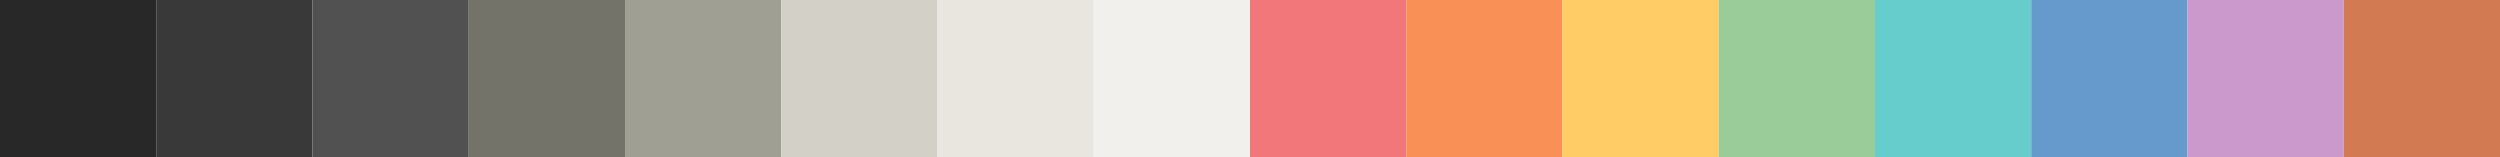
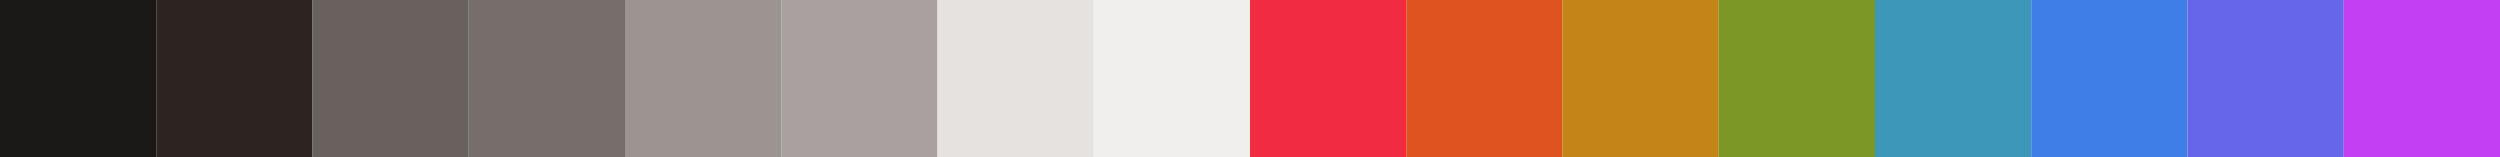
<svg xmlns="http://www.w3.org/2000/svg" width="800" height="50">
  <g>
-     <line id="base00" x1="025" y1="0" x2="025" y2="720" stroke-width="50" stroke="#282828" />
-     <line id="base01" x1="075" y1="0" x2="075" y2="720" stroke-width="50" stroke="#393939" />
-     <line id="base02" x1="125" y1="0" x2="125" y2="720" stroke-width="50" stroke="#515151" />
-     <line id="base03" x1="175" y1="0" x2="175" y2="720" stroke-width="50" stroke="#747369" />
-     <line id="base04" x1="225" y1="0" x2="225" y2="720" stroke-width="50" stroke="#a09f93" />
-     <line id="base05" x1="275" y1="0" x2="275" y2="720" stroke-width="50" stroke="#d3d0c8" />
-     <line id="base06" x1="325" y1="0" x2="325" y2="720" stroke-width="50" stroke="#e8e6df" />
-     <line id="base07" x1="375" y1="0" x2="375" y2="720" stroke-width="50" stroke="#f2f0ec" />
-     <line id="base08" x1="425" y1="0" x2="425" y2="720" stroke-width="50" stroke="#f2777a" />
-     <line id="base09" x1="475" y1="0" x2="475" y2="720" stroke-width="50" stroke="#f99157" />
-     <line id="base0A" x1="525" y1="0" x2="525" y2="720" stroke-width="50" stroke="#ffcc66" />
-     <line id="base0B" x1="575" y1="0" x2="575" y2="720" stroke-width="50" stroke="#99cc99" />
-     <line id="base0C" x1="625" y1="0" x2="625" y2="720" stroke-width="50" stroke="#66cccc" />
-     <line id="base0D" x1="675" y1="0" x2="675" y2="720" stroke-width="50" stroke="#6699cc" />
-     <line id="base0E" x1="725" y1="0" x2="725" y2="720" stroke-width="50" stroke="#cc99cc" />
-     <line id="base0F" x1="775" y1="0" x2="775" y2="720" stroke-width="50" stroke="#d27b53" />
+     <line id="base00" x1="025" y1="0" x2="025" y2="720" stroke-width="50" stroke="#1b1918" />
+     <line id="base01" x1="075" y1="0" x2="075" y2="720" stroke-width="50" stroke="#2c2421" />
+     <line id="base02" x1="125" y1="0" x2="125" y2="720" stroke-width="50" stroke="#68615e" />
+     <line id="base03" x1="175" y1="0" x2="175" y2="720" stroke-width="50" stroke="#766e6b" />
+     <line id="base04" x1="225" y1="0" x2="225" y2="720" stroke-width="50" stroke="#9c9491" />
+     <line id="base05" x1="275" y1="0" x2="275" y2="720" stroke-width="50" stroke="#a8a19f" />
+     <line id="base06" x1="325" y1="0" x2="325" y2="720" stroke-width="50" stroke="#e6e2e0" />
+     <line id="base07" x1="375" y1="0" x2="375" y2="720" stroke-width="50" stroke="#f1efee" />
+     <line id="base08" x1="425" y1="0" x2="425" y2="720" stroke-width="50" stroke="#f22c40" />
+     <line id="base09" x1="475" y1="0" x2="475" y2="720" stroke-width="50" stroke="#df5320" />
+     <line id="base0A" x1="525" y1="0" x2="525" y2="720" stroke-width="50" stroke="#c38418" />
+     <line id="base0B" x1="575" y1="0" x2="575" y2="720" stroke-width="50" stroke="#7b9726" />
+     <line id="base0C" x1="625" y1="0" x2="625" y2="720" stroke-width="50" stroke="#3d97b8" />
+     <line id="base0D" x1="675" y1="0" x2="675" y2="720" stroke-width="50" stroke="#407ee7" />
+     <line id="base0E" x1="725" y1="0" x2="725" y2="720" stroke-width="50" stroke="#6666ea" />
+     <line id="base0F" x1="775" y1="0" x2="775" y2="720" stroke-width="50" stroke="#c33ff3" />
  </g>
</svg>
